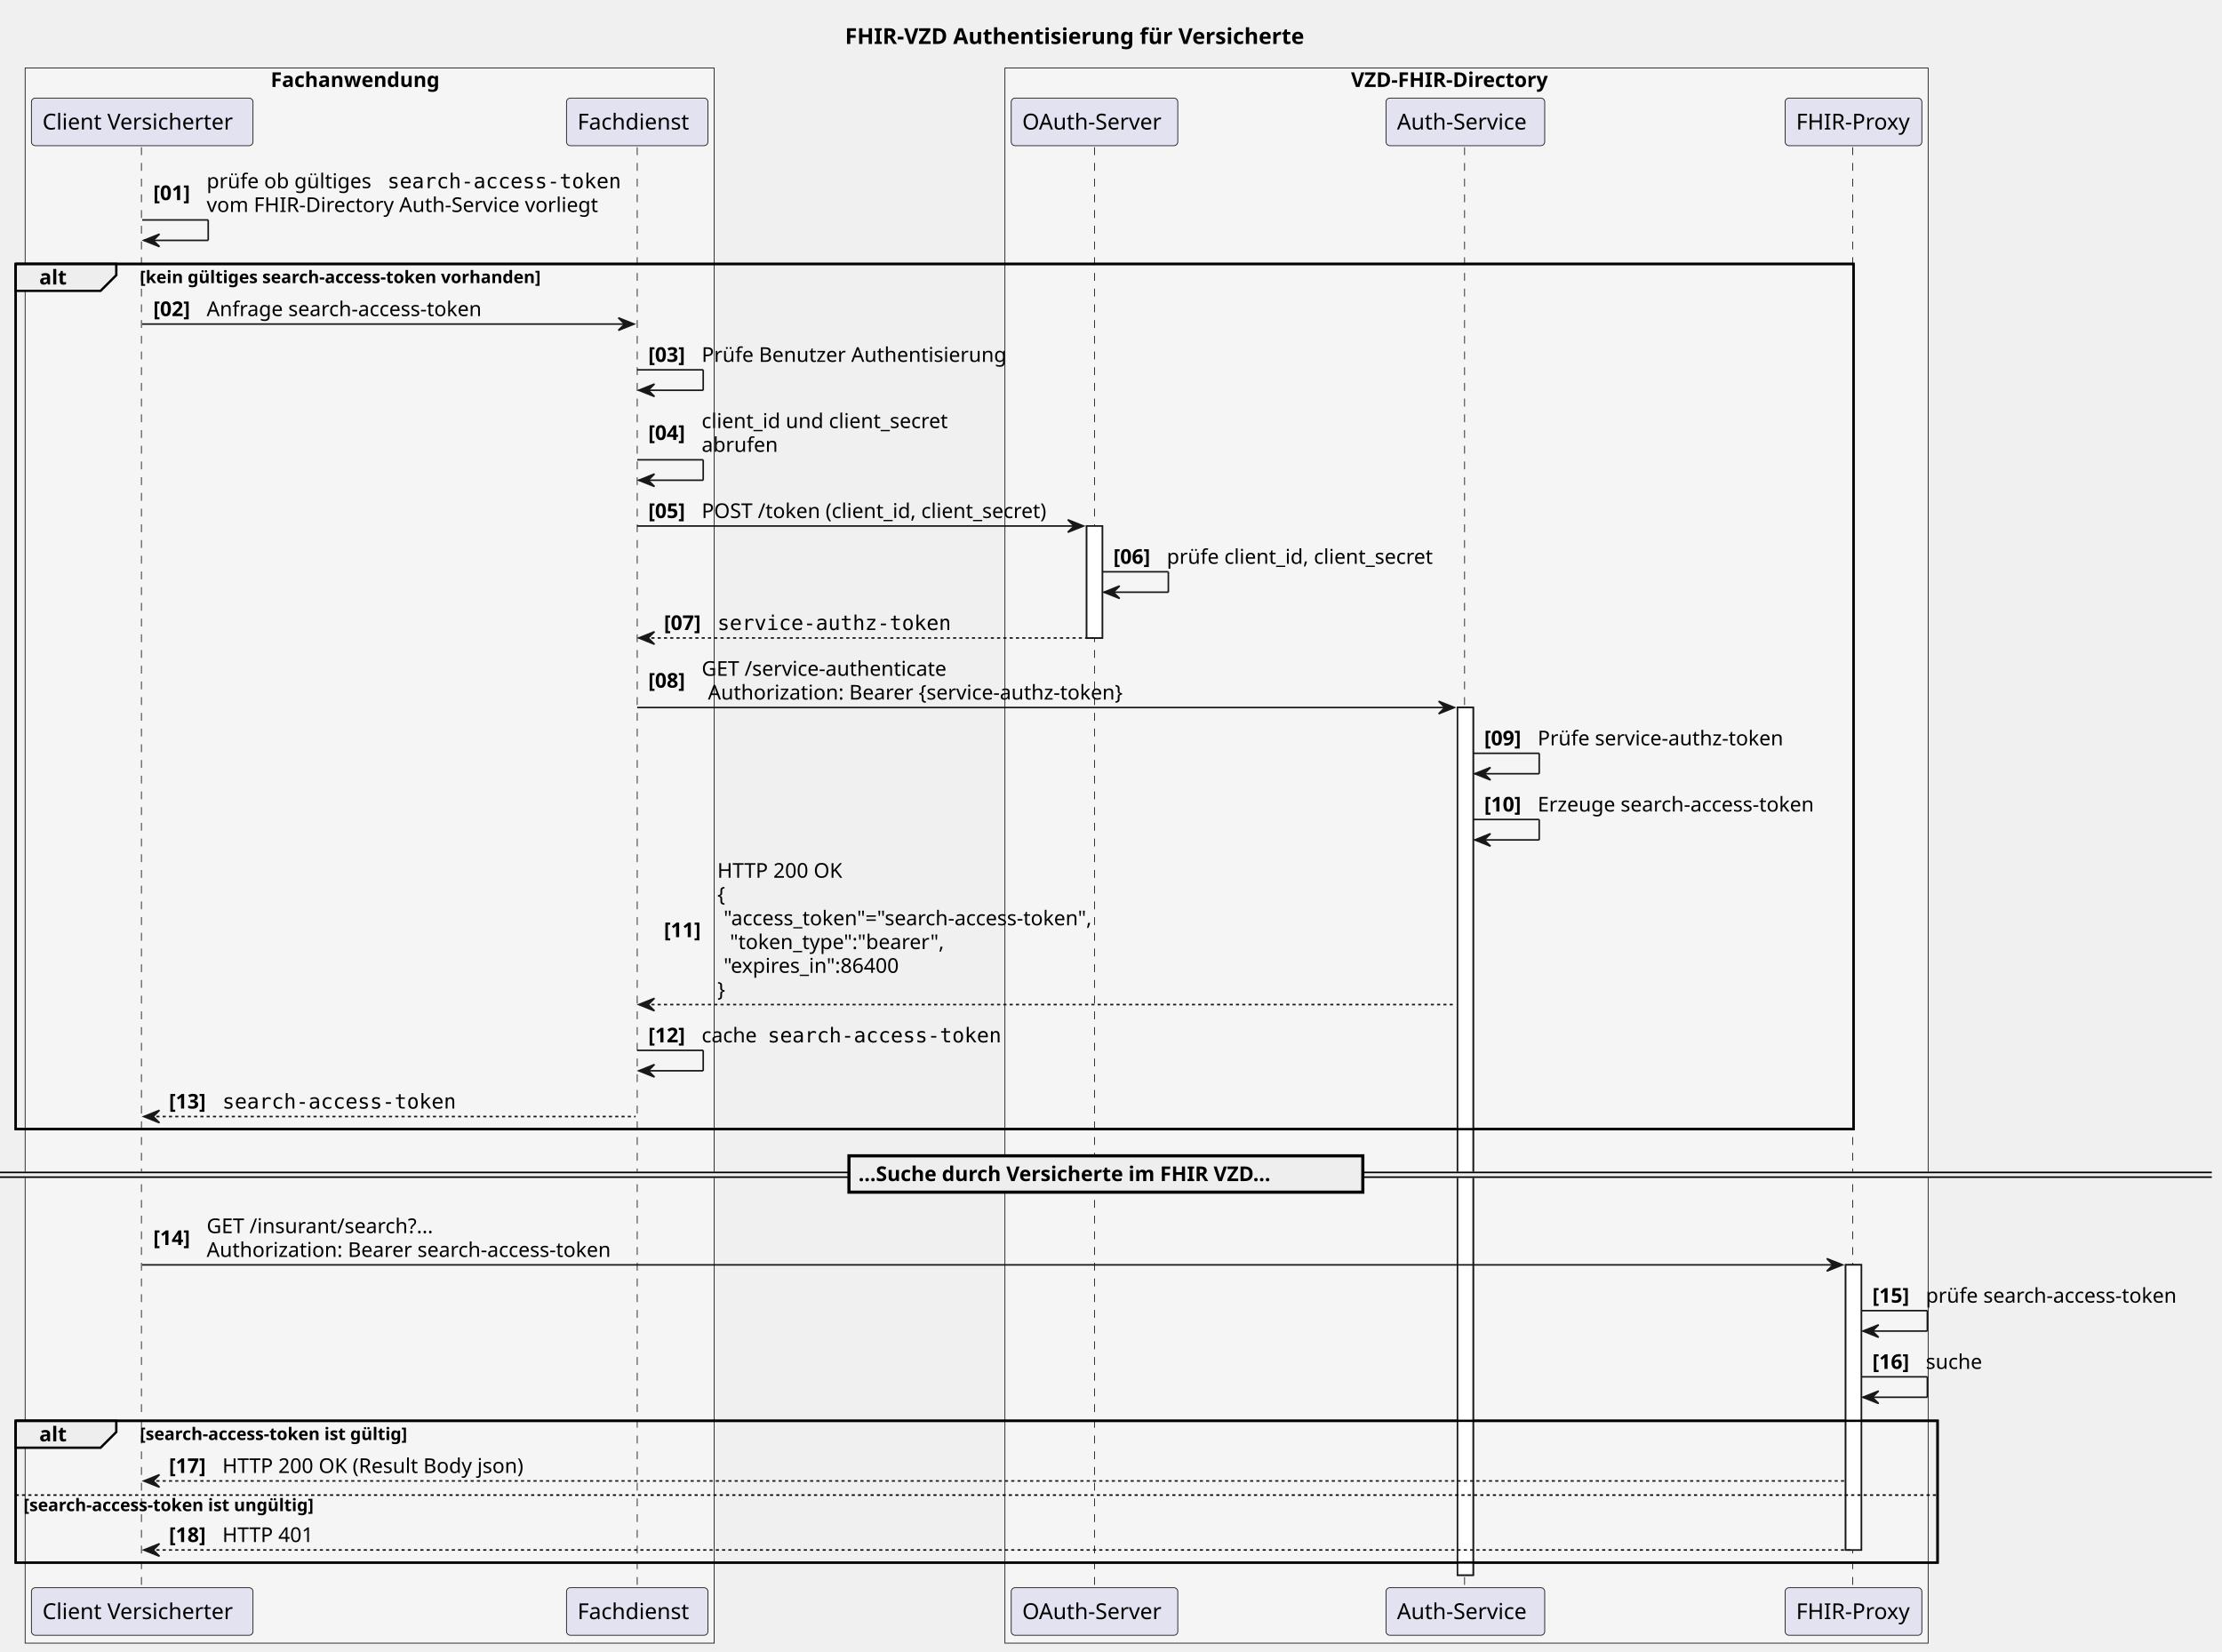
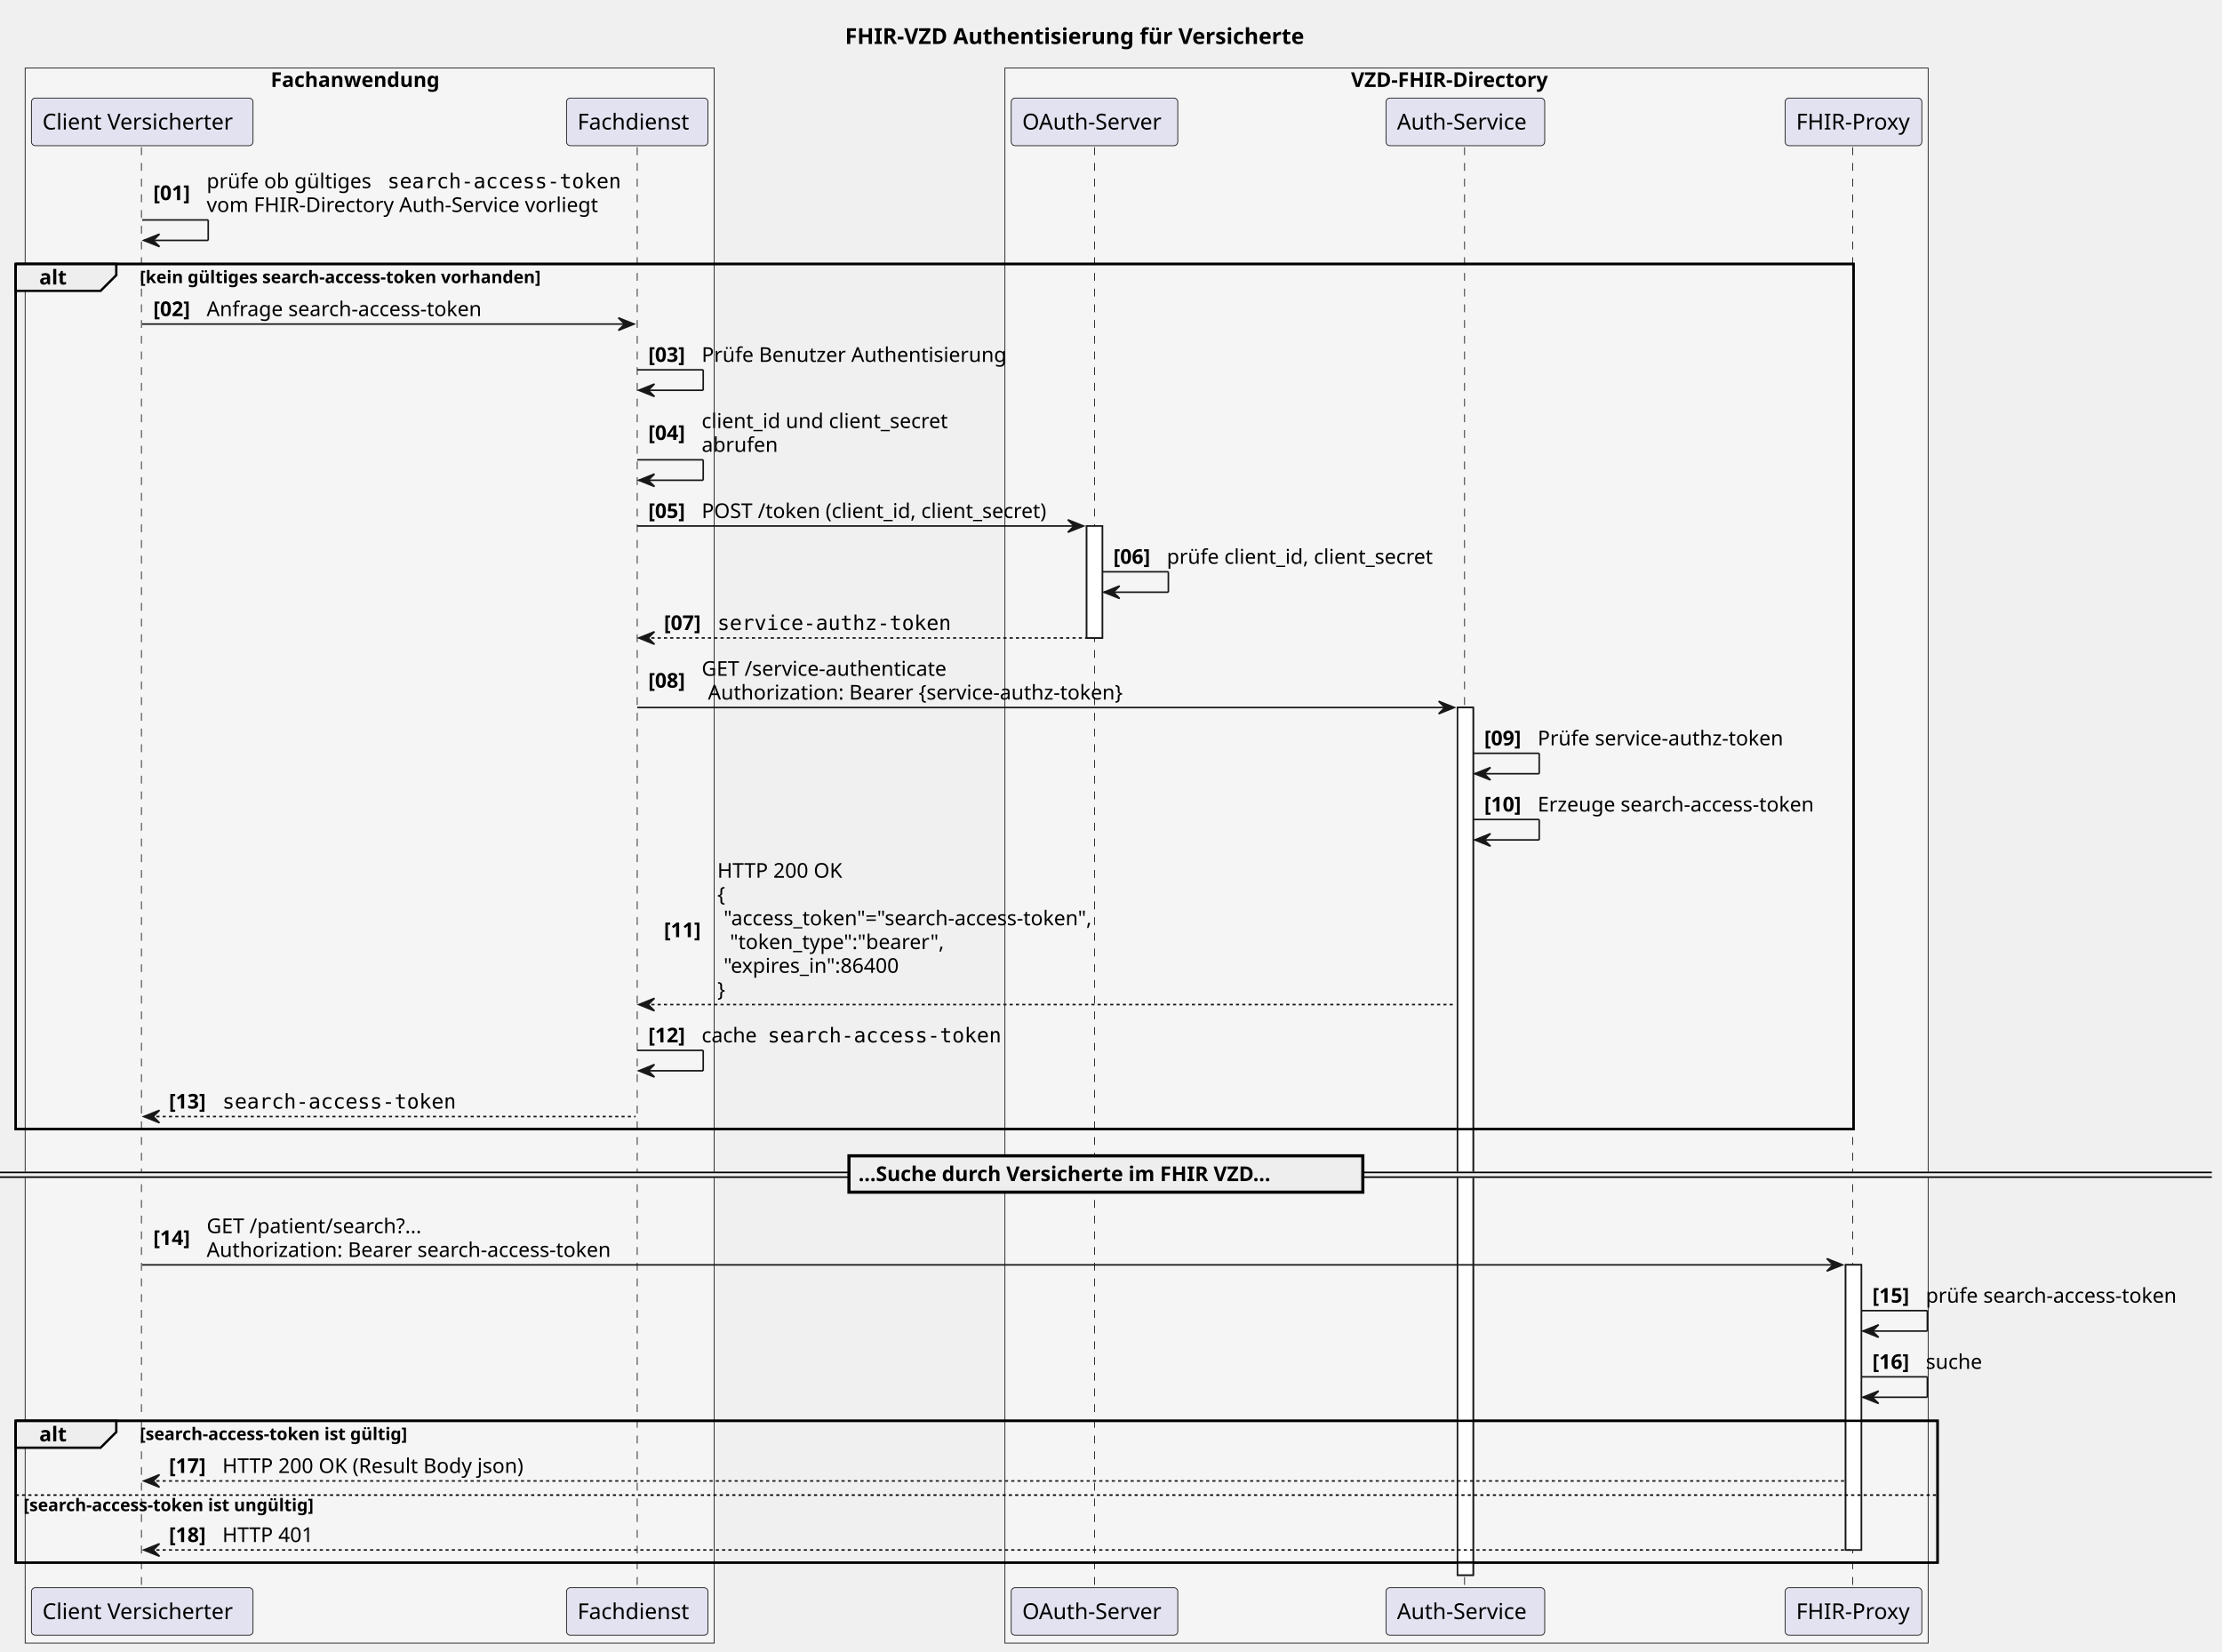
<svg xmlns="http://www.w3.org/2000/svg" contentStyleType="text/css" height="1051px" preserveAspectRatio="none" style="width:1414px;height:1051px;background:#FFFFFF;" version="1.1" viewBox="0 0 1414 1051" width="1414px" zoomAndPan="magnify">
  <defs />
  <g>
    <text fill="#000000" font-family="sans-serif" font-size="14" font-weight="bold" lengthAdjust="spacing" textLength="331" x="537.75" y="27.995">FHIR-VZD Authentisierung für Versicherte</text>
    <rect fill="#F5F5F5" height="1002.516" style="stroke:#181818;stroke-width:0.5;" width="438.5" x="16" y="43.297" />
    <text fill="#000000" font-family="sans-serif" font-size="13" font-weight="bold" lengthAdjust="spacing" textLength="121" x="172.25" y="55.364">Fachanwendung</text>
    <rect fill="#F5F5F5" height="1002.516" style="stroke:#181818;stroke-width:0.5;" width="587.5" x="639.5" y="43.297" />
    <text fill="#000000" font-family="sans-serif" font-size="13" font-weight="bold" lengthAdjust="spacing" textLength="142" x="859.75" y="55.364">VZD-FHIR-Directory</text>
    <rect fill="#FFFFFF" height="71.266" style="stroke:#181818;stroke-width:1.0;" width="10" x="691.5" y="334.789" />
    <rect fill="#FFFFFF" height="552.195" style="stroke:#181818;stroke-width:1.0;" width="10" x="927.5" y="450.32" />
    <rect fill="#FFFFFF" height="181.469" style="stroke:#181818;stroke-width:1.0;" width="10" x="1174.5" y="805.047" />
    <rect fill="none" height="550.656" style="stroke:#000000;stroke-width:1.5;" width="1169.5" x="10" y="167.992" />
    <rect fill="none" height="90.203" style="stroke:#000000;stroke-width:1.5;" width="1223" x="10" y="904.312" />
    <line style="stroke:#181818;stroke-width:0.5;stroke-dasharray:5.0,5.0;" x1="90" x2="90" y1="93.727" y2="1011.516" />
    <line style="stroke:#181818;stroke-width:0.5;stroke-dasharray:5.0,5.0;" x1="405.5" x2="405.5" y1="93.727" y2="1011.516" />
    <line style="stroke:#181818;stroke-width:0.5;stroke-dasharray:5.0,5.0;" x1="696.5" x2="696.5" y1="93.727" y2="1011.516" />
    <line style="stroke:#181818;stroke-width:0.5;stroke-dasharray:5.0,5.0;" x1="932" x2="932" y1="93.727" y2="1011.516" />
    <line style="stroke:#181818;stroke-width:0.5;stroke-dasharray:5.0,5.0;" x1="1179" x2="1179" y1="93.727" y2="1011.516" />
    <rect fill="#E2E2F0" height="30.297" rx="2.5" ry="2.5" style="stroke:#181818;stroke-width:0.5;" width="141" x="20" y="62.43" />
    <text fill="#000000" font-family="sans-serif" font-size="14" lengthAdjust="spacing" textLength="127" x="27" y="82.425">Client Versicherter</text>
    <rect fill="#E2E2F0" height="30.297" rx="2.5" ry="2.5" style="stroke:#181818;stroke-width:0.5;" width="141" x="20" y="1010.516" />
    <text fill="#000000" font-family="sans-serif" font-size="14" lengthAdjust="spacing" textLength="127" x="27" y="1030.511">Client Versicherter</text>
    <rect fill="#E2E2F0" height="30.297" rx="2.5" ry="2.5" style="stroke:#181818;stroke-width:0.5;" width="90" x="360.5" y="62.43" />
    <text fill="#000000" font-family="sans-serif" font-size="14" lengthAdjust="spacing" textLength="76" x="367.5" y="82.425">Fachdienst</text>
    <rect fill="#E2E2F0" height="30.297" rx="2.5" ry="2.5" style="stroke:#181818;stroke-width:0.5;" width="90" x="360.5" y="1010.516" />
    <text fill="#000000" font-family="sans-serif" font-size="14" lengthAdjust="spacing" textLength="76" x="367.5" y="1030.511">Fachdienst</text>
    <rect fill="#E2E2F0" height="30.297" rx="2.5" ry="2.5" style="stroke:#181818;stroke-width:0.5;" width="106" x="643.5" y="62.43" />
    <text fill="#000000" font-family="sans-serif" font-size="14" lengthAdjust="spacing" textLength="92" x="650.5" y="82.425">OAuth-Server</text>
    <rect fill="#E2E2F0" height="30.297" rx="2.5" ry="2.5" style="stroke:#181818;stroke-width:0.5;" width="106" x="643.5" y="1010.516" />
    <text fill="#000000" font-family="sans-serif" font-size="14" lengthAdjust="spacing" textLength="92" x="650.5" y="1030.511">OAuth-Server</text>
    <rect fill="#E2E2F0" height="30.297" rx="2.5" ry="2.5" style="stroke:#181818;stroke-width:0.5;" width="101" x="882" y="62.43" />
    <text fill="#000000" font-family="sans-serif" font-size="14" lengthAdjust="spacing" textLength="87" x="889" y="82.425">Auth-Service</text>
    <rect fill="#E2E2F0" height="30.297" rx="2.5" ry="2.5" style="stroke:#181818;stroke-width:0.5;" width="101" x="882" y="1010.516" />
    <text fill="#000000" font-family="sans-serif" font-size="14" lengthAdjust="spacing" textLength="87" x="889" y="1030.511">Auth-Service</text>
    <rect fill="#E2E2F0" height="30.297" rx="2.5" ry="2.5" style="stroke:#181818;stroke-width:0.5;" width="87" x="1136" y="62.43" />
    <text fill="#000000" font-family="sans-serif" font-size="14" lengthAdjust="spacing" textLength="73" x="1143" y="82.425">FHIR-Proxy</text>
    <rect fill="#E2E2F0" height="30.297" rx="2.5" ry="2.5" style="stroke:#181818;stroke-width:0.5;" width="87" x="1136" y="1010.516" />
    <text fill="#000000" font-family="sans-serif" font-size="14" lengthAdjust="spacing" textLength="73" x="1143" y="1030.511">FHIR-Proxy</text>
    <rect fill="#FFFFFF" height="71.266" style="stroke:#181818;stroke-width:1.0;" width="10" x="691.5" y="334.789" />
    <rect fill="#FFFFFF" height="552.195" style="stroke:#181818;stroke-width:1.0;" width="10" x="927.5" y="450.32" />
    <rect fill="#FFFFFF" height="181.469" style="stroke:#181818;stroke-width:1.0;" width="10" x="1174.5" y="805.047" />
    <line style="stroke:#181818;stroke-width:1.0;" x1="90.5" x2="132.5" y1="139.992" y2="139.992" />
    <line style="stroke:#181818;stroke-width:1.0;" x1="132.5" x2="132.5" y1="139.992" y2="152.992" />
    <line style="stroke:#181818;stroke-width:1.0;" x1="91.5" x2="132.5" y1="152.992" y2="152.992" />
    <polygon fill="#181818" points="101.5,148.992,91.5,152.992,101.5,156.992,97.5,152.992" style="stroke:#181818;stroke-width:1.0;" />
    <text fill="#000000" font-family="sans-serif" font-size="13" font-weight="bold" lengthAdjust="spacing" textLength="30" x="97.5" y="127.36">[01]</text>
    <text fill="#000000" font-family="sans-serif" font-size="13" lengthAdjust="spacing" textLength="111" x="131.5" y="119.793">prüfe ob  gültiges</text>
    <text fill="#000000" font-family="monospace" font-size="13" lengthAdjust="spacing" textLength="152" x="246.5" y="119.793">search-access-token</text>
    <text fill="#000000" font-family="sans-serif" font-size="13" lengthAdjust="spacing" textLength="260" x="131.5" y="134.926">vom FHIR-Directory Auth-Service vorliegt</text>
    <path d="M10,167.992 L74,167.992 L74,175.125 L64,185.125 L10,185.125 L10,167.992 " fill="#EEEEEE" style="stroke:#000000;stroke-width:1.5;" />
    <rect fill="none" height="550.656" style="stroke:#000000;stroke-width:1.5;" width="1169.5" x="10" y="167.992" />
    <text fill="#000000" font-family="sans-serif" font-size="13" font-weight="bold" lengthAdjust="spacing" textLength="19" x="25" y="181.059">alt</text>
    <text fill="#000000" font-family="sans-serif" font-size="11" font-weight="bold" lengthAdjust="spacing" textLength="302" x="89" y="180.203">[kein gültiges search-access-token vorhanden]</text>
    <polygon fill="#181818" points="393.5,202.258,403.5,206.258,393.5,210.258,397.5,206.258" style="stroke:#181818;stroke-width:1.0;" />
    <line style="stroke:#181818;stroke-width:1.0;" x1="90.5" x2="399.5" y1="206.258" y2="206.258" />
    <text fill="#000000" font-family="sans-serif" font-size="13" font-weight="bold" lengthAdjust="spacing" textLength="30" x="97.5" y="201.192">[02]</text>
    <text fill="#000000" font-family="sans-serif" font-size="13" lengthAdjust="spacing" textLength="187" x="131.5" y="201.192">Anfrage search-access-token</text>
    <line style="stroke:#181818;stroke-width:1.0;" x1="405.5" x2="447.5" y1="235.391" y2="235.391" />
    <line style="stroke:#181818;stroke-width:1.0;" x1="447.5" x2="447.5" y1="235.391" y2="248.391" />
    <line style="stroke:#181818;stroke-width:1.0;" x1="406.5" x2="447.5" y1="248.391" y2="248.391" />
    <polygon fill="#181818" points="416.5,244.391,406.5,248.391,416.5,252.391,412.5,248.391" style="stroke:#181818;stroke-width:1.0;" />
    <text fill="#000000" font-family="sans-serif" font-size="13" font-weight="bold" lengthAdjust="spacing" textLength="30" x="412.5" y="230.325">[03]</text>
    <text fill="#000000" font-family="sans-serif" font-size="13" lengthAdjust="spacing" textLength="200" x="446.5" y="230.325">Prüfe Benutzer Authentisierung</text>
    <line style="stroke:#181818;stroke-width:1.0;" x1="405.5" x2="447.5" y1="292.656" y2="292.656" />
    <line style="stroke:#181818;stroke-width:1.0;" x1="447.5" x2="447.5" y1="292.656" y2="305.656" />
    <line style="stroke:#181818;stroke-width:1.0;" x1="406.5" x2="447.5" y1="305.656" y2="305.656" />
    <polygon fill="#181818" points="416.5,301.656,406.5,305.656,416.5,309.656,412.5,305.656" style="stroke:#181818;stroke-width:1.0;" />
    <text fill="#000000" font-family="sans-serif" font-size="13" font-weight="bold" lengthAdjust="spacing" textLength="30" x="412.5" y="280.024">[04]</text>
    <text fill="#000000" font-family="sans-serif" font-size="13" lengthAdjust="spacing" textLength="165" x="446.5" y="272.457">client_id und client_secret</text>
    <text fill="#000000" font-family="sans-serif" font-size="13" lengthAdjust="spacing" textLength="49" x="446.5" y="287.59">abrufen</text>
    <polygon fill="#181818" points="679.5,330.789,689.5,334.789,679.5,338.789,683.5,334.789" style="stroke:#181818;stroke-width:1.0;" />
    <line style="stroke:#181818;stroke-width:1.0;" x1="405.5" x2="685.5" y1="334.789" y2="334.789" />
    <text fill="#000000" font-family="sans-serif" font-size="13" font-weight="bold" lengthAdjust="spacing" textLength="30" x="412.5" y="329.723">[05]</text>
    <text fill="#000000" font-family="sans-serif" font-size="13" lengthAdjust="spacing" textLength="233" x="446.5" y="329.723">POST /token (client_id, client_secret)</text>
    <line style="stroke:#181818;stroke-width:1.0;" x1="701.5" x2="743.5" y1="363.922" y2="363.922" />
    <line style="stroke:#181818;stroke-width:1.0;" x1="743.5" x2="743.5" y1="363.922" y2="376.922" />
    <line style="stroke:#181818;stroke-width:1.0;" x1="702.5" x2="743.5" y1="376.922" y2="376.922" />
    <polygon fill="#181818" points="712.5,372.922,702.5,376.922,712.5,380.922,708.5,376.922" style="stroke:#181818;stroke-width:1.0;" />
    <text fill="#000000" font-family="sans-serif" font-size="13" font-weight="bold" lengthAdjust="spacing" textLength="30" x="708.5" y="358.856">[06]</text>
    <text fill="#000000" font-family="sans-serif" font-size="13" lengthAdjust="spacing" textLength="178" x="742.5" y="358.856">prüfe client_id, client_secret</text>
    <polygon fill="#181818" points="416.5,402.055,406.5,406.055,416.5,410.055,412.5,406.055" style="stroke:#181818;stroke-width:1.0;" />
    <line style="stroke:#181818;stroke-width:1.0;stroke-dasharray:2.0,2.0;" x1="410.5" x2="695.5" y1="406.055" y2="406.055" />
    <text fill="#000000" font-family="sans-serif" font-size="13" font-weight="bold" lengthAdjust="spacing" textLength="30" x="422.5" y="400.989">[07]</text>
    <text fill="#000000" font-family="monospace" font-size="13" lengthAdjust="spacing" textLength="152" x="456.5" y="400.989">service-authz-token</text>
    <polygon fill="#181818" points="915.5,446.32,925.5,450.32,915.5,454.32,919.5,450.32" style="stroke:#181818;stroke-width:1.0;" />
    <line style="stroke:#181818;stroke-width:1.0;" x1="405.5" x2="921.5" y1="450.32" y2="450.32" />
    <text fill="#000000" font-family="sans-serif" font-size="13" font-weight="bold" lengthAdjust="spacing" textLength="30" x="412.5" y="437.688">[08]</text>
    <text fill="#000000" font-family="sans-serif" font-size="13" lengthAdjust="spacing" textLength="164" x="446.5" y="430.122">GET /service-authenticate</text>
    <text fill="#000000" font-family="sans-serif" font-size="13" lengthAdjust="spacing" textLength="291" x="450.5" y="445.254">Authorization:   Bearer {service-authz-token}</text>
    <line style="stroke:#181818;stroke-width:1.0;" x1="937.5" x2="979.5" y1="479.453" y2="479.453" />
    <line style="stroke:#181818;stroke-width:1.0;" x1="979.5" x2="979.5" y1="479.453" y2="492.453" />
    <line style="stroke:#181818;stroke-width:1.0;" x1="938.5" x2="979.5" y1="492.453" y2="492.453" />
    <polygon fill="#181818" points="948.5,488.453,938.5,492.453,948.5,496.453,944.5,492.453" style="stroke:#181818;stroke-width:1.0;" />
    <text fill="#000000" font-family="sans-serif" font-size="13" font-weight="bold" lengthAdjust="spacing" textLength="30" x="944.5" y="474.387">[09]</text>
    <text fill="#000000" font-family="sans-serif" font-size="13" lengthAdjust="spacing" textLength="164" x="978.5" y="474.387">Prüfe service-authz-token</text>
    <line style="stroke:#181818;stroke-width:1.0;" x1="937.5" x2="979.5" y1="521.586" y2="521.586" />
    <line style="stroke:#181818;stroke-width:1.0;" x1="979.5" x2="979.5" y1="521.586" y2="534.586" />
    <line style="stroke:#181818;stroke-width:1.0;" x1="938.5" x2="979.5" y1="534.586" y2="534.586" />
    <polygon fill="#181818" points="948.5,530.586,938.5,534.586,948.5,538.586,944.5,534.586" style="stroke:#181818;stroke-width:1.0;" />
    <text fill="#000000" font-family="sans-serif" font-size="13" font-weight="bold" lengthAdjust="spacing" textLength="30" x="944.5" y="516.52">[10]</text>
    <text fill="#000000" font-family="sans-serif" font-size="13" lengthAdjust="spacing" textLength="189" x="978.5" y="516.52">Erzeuge search-access-token</text>
    <polygon fill="#181818" points="416.5,635.383,406.5,639.383,416.5,643.383,412.5,639.383" style="stroke:#181818;stroke-width:1.0;" />
    <line style="stroke:#181818;stroke-width:1.0;stroke-dasharray:2.0,2.0;" x1="410.5" x2="926.5" y1="639.383" y2="639.383" />
    <text fill="#000000" font-family="sans-serif" font-size="13" font-weight="bold" lengthAdjust="spacing" textLength="30" x="422.5" y="596.485">[11]</text>
    <text fill="#000000" font-family="sans-serif" font-size="13" lengthAdjust="spacing" textLength="82" x="456.5" y="558.653">HTTP 200 OK</text>
    <text fill="#000000" font-family="sans-serif" font-size="13" lengthAdjust="spacing" textLength="8" x="456.5" y="573.786">{</text>
    <text fill="#000000" font-family="sans-serif" font-size="13" lengthAdjust="spacing" textLength="255" x="460.5" y="588.918">"access_token"="search-access-token",</text>
    <text fill="#000000" font-family="sans-serif" font-size="13" lengthAdjust="spacing" textLength="141" x="464.5" y="604.051">"token_type":"bearer",</text>
    <text fill="#000000" font-family="sans-serif" font-size="13" lengthAdjust="spacing" textLength="118" x="460.5" y="619.184">"expires_in":86400</text>
    <text fill="#000000" font-family="sans-serif" font-size="13" lengthAdjust="spacing" textLength="8" x="456.5" y="634.317">}</text>
    <line style="stroke:#181818;stroke-width:1.0;" x1="405.5" x2="447.5" y1="668.516" y2="668.516" />
    <line style="stroke:#181818;stroke-width:1.0;" x1="447.5" x2="447.5" y1="668.516" y2="681.516" />
    <line style="stroke:#181818;stroke-width:1.0;" x1="406.5" x2="447.5" y1="681.516" y2="681.516" />
    <polygon fill="#181818" points="416.5,677.516,406.5,681.516,416.5,685.516,412.5,681.516" style="stroke:#181818;stroke-width:1.0;" />
    <text fill="#000000" font-family="sans-serif" font-size="13" font-weight="bold" lengthAdjust="spacing" textLength="30" x="412.5" y="663.45">[12]</text>
    <text fill="#000000" font-family="sans-serif" font-size="13" lengthAdjust="spacing" textLength="38" x="446.5" y="663.45">cache</text>
    <text fill="#000000" font-family="monospace" font-size="13" lengthAdjust="spacing" textLength="152" x="488.5" y="663.45">search-access-token</text>
    <polygon fill="#181818" points="101.5,706.648,91.5,710.648,101.5,714.648,97.5,710.648" style="stroke:#181818;stroke-width:1.0;" />
    <line style="stroke:#181818;stroke-width:1.0;stroke-dasharray:2.0,2.0;" x1="95.5" x2="404.5" y1="710.648" y2="710.648" />
    <text fill="#000000" font-family="sans-serif" font-size="13" font-weight="bold" lengthAdjust="spacing" textLength="30" x="107.5" y="705.582">[13]</text>
    <text fill="#000000" font-family="monospace" font-size="13" lengthAdjust="spacing" textLength="152" x="141.5" y="705.582">search-access-token</text>
    <rect fill="#EEEEEE" height="3" style="stroke:#EEEEEE;stroke-width:1.0;" width="1407.5" x="0" y="746.215" />
    <line style="stroke:#000000;stroke-width:1.0;" x1="0" x2="1407.5" y1="746.215" y2="746.215" />
    <line style="stroke:#000000;stroke-width:1.0;" x1="0" x2="1407.5" y1="749.215" y2="749.215" />
    <rect fill="#EEEEEE" height="23.133" style="stroke:#000000;stroke-width:2.0;" width="327" x="540.25" y="735.648" />
    <text fill="#000000" font-family="sans-serif" font-size="13" font-weight="bold" lengthAdjust="spacing" textLength="308" x="546.25" y="751.715">...Suche durch Versicherte im FHIR VZD...</text>
    <polygon fill="#181818" points="1162.5,801.047,1172.5,805.047,1162.5,809.047,1166.5,805.047" style="stroke:#181818;stroke-width:1.0;" />
    <line style="stroke:#181818;stroke-width:1.0;" x1="90.5" x2="1168.5" y1="805.047" y2="805.047" />
    <text fill="#000000" font-family="sans-serif" font-size="13" font-weight="bold" lengthAdjust="spacing" textLength="30" x="97.5" y="792.415">[14]</text>
-     <text fill="#000000" font-family="sans-serif" font-size="13" lengthAdjust="spacing" textLength="151" x="131.5" y="784.848">GET /insurant/search?...</text>
+     <text fill="#000000" font-family="sans-serif" font-size="13" lengthAdjust="spacing" textLength="144" x="131.5" y="784.848">GET /patient/search?...</text>
    <text fill="#000000" font-family="sans-serif" font-size="13" lengthAdjust="spacing" textLength="273" x="131.5" y="799.981">Authorization: Bearer search-access-token</text>
    <line style="stroke:#181818;stroke-width:1.0;" x1="1184.5" x2="1226.5" y1="834.18" y2="834.18" />
    <line style="stroke:#181818;stroke-width:1.0;" x1="1226.5" x2="1226.5" y1="834.18" y2="847.18" />
    <line style="stroke:#181818;stroke-width:1.0;" x1="1185.5" x2="1226.5" y1="847.18" y2="847.18" />
    <polygon fill="#181818" points="1195.5,843.18,1185.5,847.18,1195.5,851.18,1191.5,847.18" style="stroke:#181818;stroke-width:1.0;" />
    <text fill="#000000" font-family="sans-serif" font-size="13" font-weight="bold" lengthAdjust="spacing" textLength="30" x="1191.5" y="829.114">[15]</text>
    <text fill="#000000" font-family="sans-serif" font-size="13" lengthAdjust="spacing" textLength="170" x="1225.5" y="829.114">prüfe search-access-token</text>
    <line style="stroke:#181818;stroke-width:1.0;" x1="1184.5" x2="1226.5" y1="876.312" y2="876.312" />
    <line style="stroke:#181818;stroke-width:1.0;" x1="1226.5" x2="1226.5" y1="876.312" y2="889.312" />
    <line style="stroke:#181818;stroke-width:1.0;" x1="1185.5" x2="1226.5" y1="889.312" y2="889.312" />
    <polygon fill="#181818" points="1195.5,885.312,1185.5,889.312,1195.5,893.312,1191.5,889.312" style="stroke:#181818;stroke-width:1.0;" />
    <text fill="#000000" font-family="sans-serif" font-size="13" font-weight="bold" lengthAdjust="spacing" textLength="30" x="1191.5" y="871.247">[16]</text>
    <text fill="#000000" font-family="sans-serif" font-size="13" lengthAdjust="spacing" textLength="38" x="1225.5" y="871.247">suche</text>
    <path d="M10,904.312 L74,904.312 L74,911.445 L64,921.445 L10,921.445 L10,904.312 " fill="#EEEEEE" style="stroke:#000000;stroke-width:1.5;" />
    <rect fill="none" height="90.203" style="stroke:#000000;stroke-width:1.5;" width="1223" x="10" y="904.312" />
    <text fill="#000000" font-family="sans-serif" font-size="13" font-weight="bold" lengthAdjust="spacing" textLength="19" x="25" y="917.379">alt</text>
    <text fill="#000000" font-family="sans-serif" font-size="11" font-weight="bold" lengthAdjust="spacing" textLength="204" x="89" y="916.523">[search-access-token ist gültig]</text>
    <polygon fill="#181818" points="101.5,938.578,91.5,942.578,101.5,946.578,97.5,942.578" style="stroke:#181818;stroke-width:1.0;" />
    <line style="stroke:#181818;stroke-width:1.0;stroke-dasharray:2.0,2.0;" x1="95.5" x2="1173.5" y1="942.578" y2="942.578" />
    <text fill="#000000" font-family="sans-serif" font-size="13" font-weight="bold" lengthAdjust="spacing" textLength="30" x="107.5" y="937.512">[17]</text>
    <text fill="#000000" font-family="sans-serif" font-size="13" lengthAdjust="spacing" textLength="201" x="141.5" y="937.512">HTTP 200 OK (Result Body json)</text>
    <line style="stroke:#000000;stroke-width:1.0;stroke-dasharray:2.0,2.0;" x1="10" x2="1233" y1="951.578" y2="951.578" />
    <text fill="#000000" font-family="sans-serif" font-size="11" font-weight="bold" lengthAdjust="spacing" textLength="220" x="15" y="961.789">[search-access-token ist ungültig]</text>
    <polygon fill="#181818" points="101.5,982.516,91.5,986.516,101.5,990.516,97.5,986.516" style="stroke:#181818;stroke-width:1.0;" />
    <line style="stroke:#181818;stroke-width:1.0;stroke-dasharray:2.0,2.0;" x1="95.5" x2="1178.5" y1="986.516" y2="986.516" />
    <text fill="#000000" font-family="sans-serif" font-size="13" font-weight="bold" lengthAdjust="spacing" textLength="30" x="107.5" y="981.45">[18]</text>
    <text fill="#000000" font-family="sans-serif" font-size="13" lengthAdjust="spacing" textLength="60" x="141.5" y="981.45">HTTP 401</text>
  </g>
</svg>
